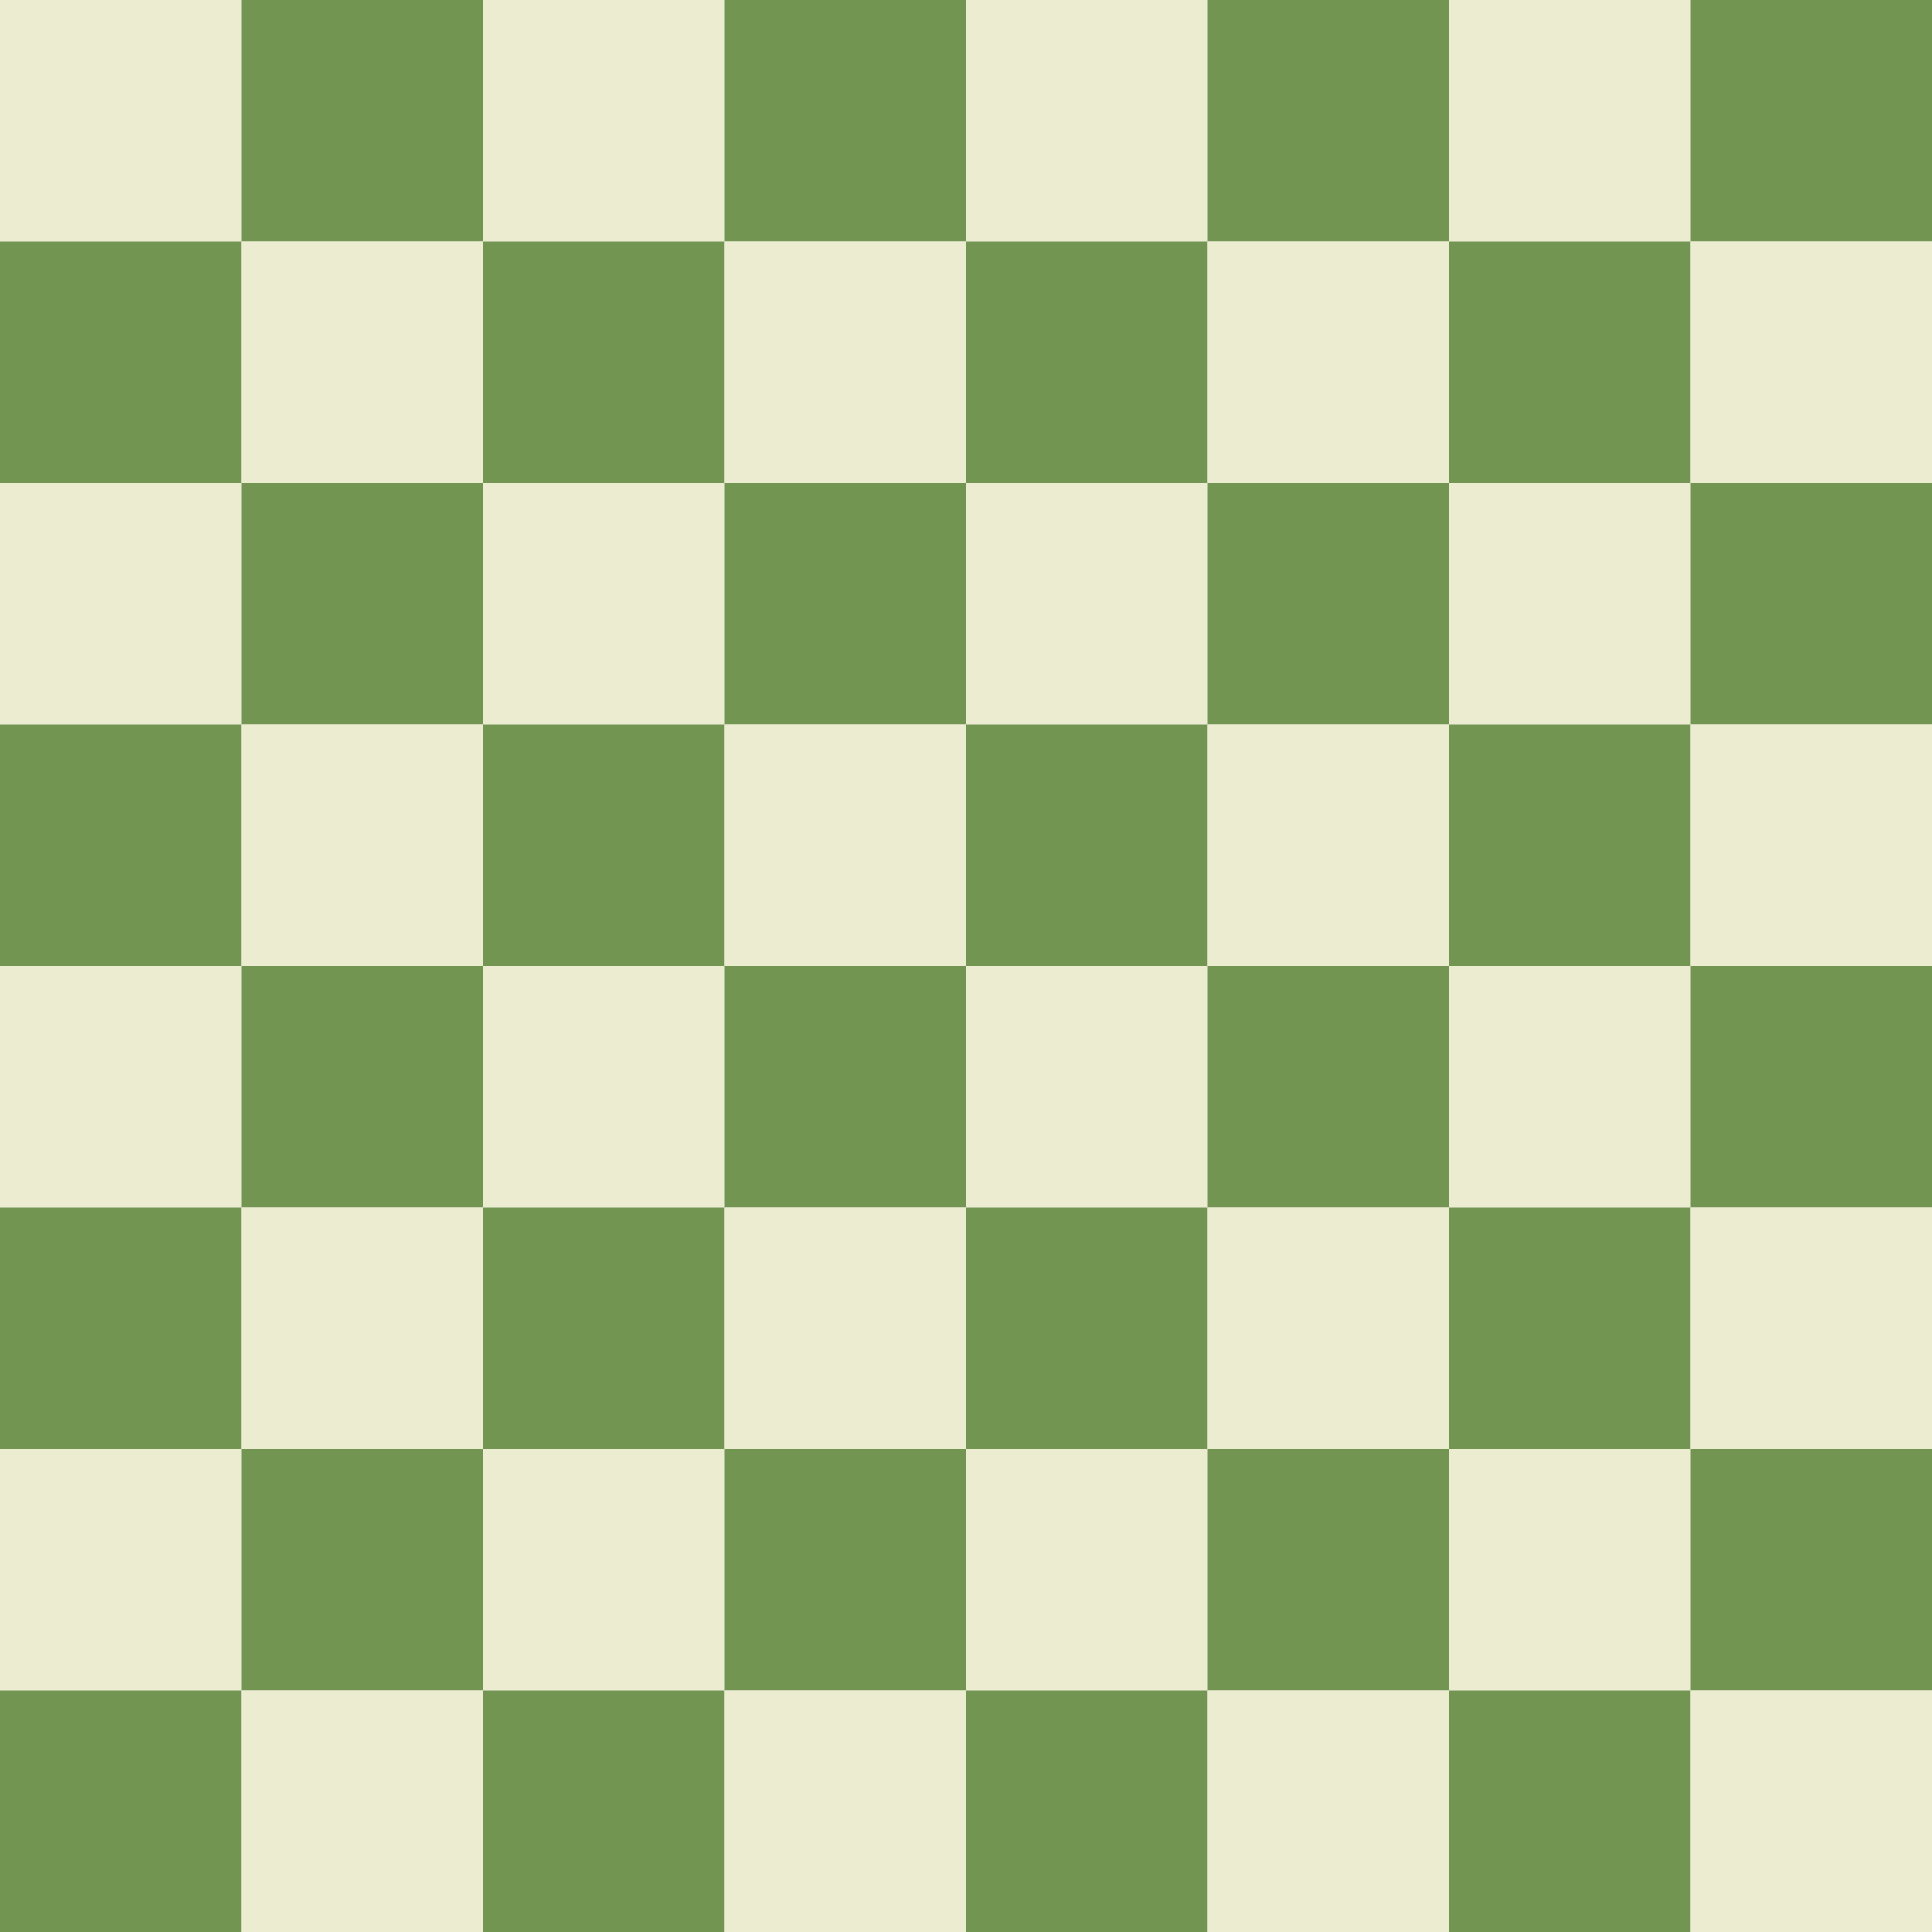
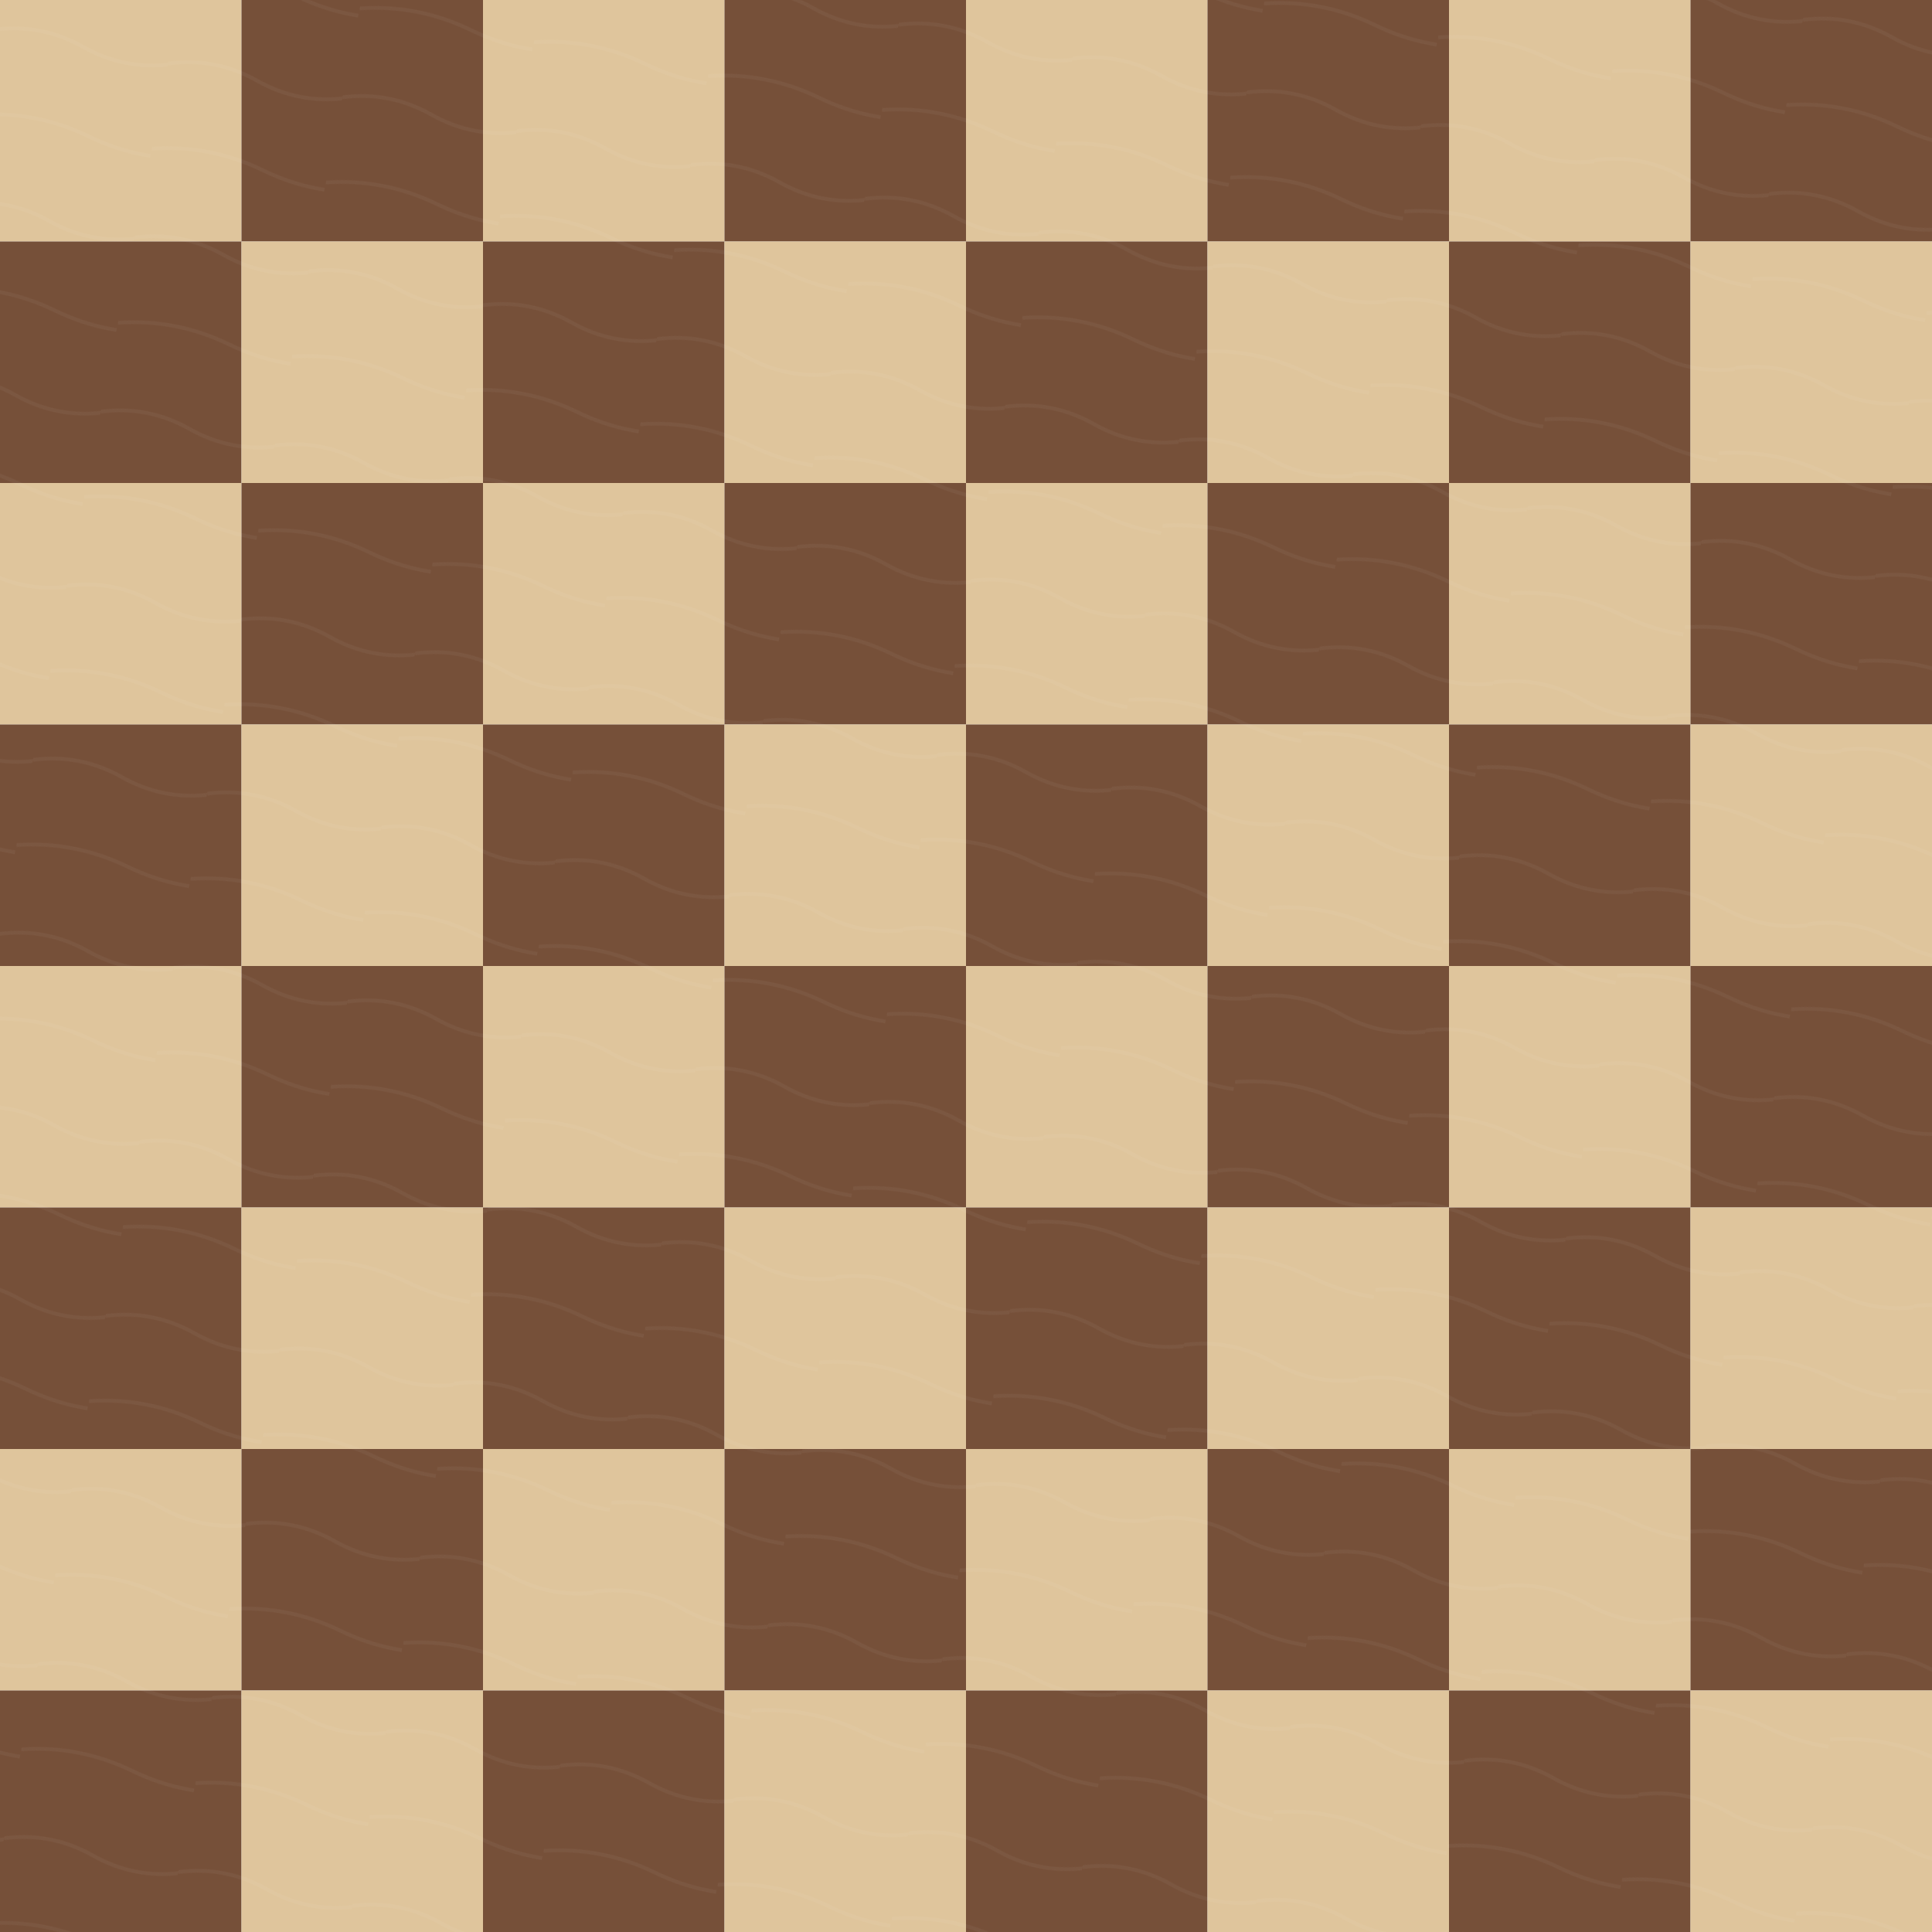
<svg xmlns="http://www.w3.org/2000/svg" width="512" height="512" viewBox="0 0 512 512">
-   <rect x="0" y="0" width="64" height="64" fill="#ebecd0" />
-   <rect x="64" y="0" width="64" height="64" fill="#739552" />
-   <rect x="128" y="0" width="64" height="64" fill="#ebecd0" />
-   <rect x="192" y="0" width="64" height="64" fill="#739552" />
-   <rect x="256" y="0" width="64" height="64" fill="#ebecd0" />
-   <rect x="320" y="0" width="64" height="64" fill="#739552" />
-   <rect x="384" y="0" width="64" height="64" fill="#ebecd0" />
-   <rect x="448" y="0" width="64" height="64" fill="#739552" />
-   <rect x="0" y="64" width="64" height="64" fill="#739552" />
-   <rect x="64" y="64" width="64" height="64" fill="#ebecd0" />
-   <rect x="128" y="64" width="64" height="64" fill="#739552" />
-   <rect x="192" y="64" width="64" height="64" fill="#ebecd0" />
-   <rect x="256" y="64" width="64" height="64" fill="#739552" />
-   <rect x="320" y="64" width="64" height="64" fill="#ebecd0" />
-   <rect x="384" y="64" width="64" height="64" fill="#739552" />
-   <rect x="448" y="64" width="64" height="64" fill="#ebecd0" />
-   <rect x="0" y="128" width="64" height="64" fill="#ebecd0" />
-   <rect x="64" y="128" width="64" height="64" fill="#739552" />
-   <rect x="128" y="128" width="64" height="64" fill="#ebecd0" />
-   <rect x="192" y="128" width="64" height="64" fill="#739552" />
-   <rect x="256" y="128" width="64" height="64" fill="#ebecd0" />
-   <rect x="320" y="128" width="64" height="64" fill="#739552" />
-   <rect x="384" y="128" width="64" height="64" fill="#ebecd0" />
-   <rect x="448" y="128" width="64" height="64" fill="#739552" />
-   <rect x="0" y="192" width="64" height="64" fill="#739552" />
-   <rect x="64" y="192" width="64" height="64" fill="#ebecd0" />
-   <rect x="128" y="192" width="64" height="64" fill="#739552" />
-   <rect x="192" y="192" width="64" height="64" fill="#ebecd0" />
-   <rect x="256" y="192" width="64" height="64" fill="#739552" />
-   <rect x="320" y="192" width="64" height="64" fill="#ebecd0" />
-   <rect x="384" y="192" width="64" height="64" fill="#739552" />
-   <rect x="448" y="192" width="64" height="64" fill="#ebecd0" />
-   <rect x="0" y="256" width="64" height="64" fill="#ebecd0" />
-   <rect x="64" y="256" width="64" height="64" fill="#739552" />
-   <rect x="128" y="256" width="64" height="64" fill="#ebecd0" />
-   <rect x="192" y="256" width="64" height="64" fill="#739552" />
-   <rect x="256" y="256" width="64" height="64" fill="#ebecd0" />
-   <rect x="320" y="256" width="64" height="64" fill="#739552" />
-   <rect x="384" y="256" width="64" height="64" fill="#ebecd0" />
-   <rect x="448" y="256" width="64" height="64" fill="#739552" />
-   <rect x="0" y="320" width="64" height="64" fill="#739552" />
-   <rect x="64" y="320" width="64" height="64" fill="#ebecd0" />
-   <rect x="128" y="320" width="64" height="64" fill="#739552" />
-   <rect x="192" y="320" width="64" height="64" fill="#ebecd0" />
-   <rect x="256" y="320" width="64" height="64" fill="#739552" />
-   <rect x="320" y="320" width="64" height="64" fill="#ebecd0" />
-   <rect x="384" y="320" width="64" height="64" fill="#739552" />
-   <rect x="448" y="320" width="64" height="64" fill="#ebecd0" />
-   <rect x="0" y="384" width="64" height="64" fill="#ebecd0" />
-   <rect x="64" y="384" width="64" height="64" fill="#739552" />
-   <rect x="128" y="384" width="64" height="64" fill="#ebecd0" />
-   <rect x="192" y="384" width="64" height="64" fill="#739552" />
-   <rect x="256" y="384" width="64" height="64" fill="#ebecd0" />
-   <rect x="320" y="384" width="64" height="64" fill="#739552" />
-   <rect x="384" y="384" width="64" height="64" fill="#ebecd0" />
-   <rect x="448" y="384" width="64" height="64" fill="#739552" />
-   <rect x="0" y="448" width="64" height="64" fill="#739552" />
-   <rect x="64" y="448" width="64" height="64" fill="#ebecd0" />
-   <rect x="128" y="448" width="64" height="64" fill="#739552" />
-   <rect x="192" y="448" width="64" height="64" fill="#ebecd0" />
-   <rect x="256" y="448" width="64" height="64" fill="#739552" />
-   <rect x="320" y="448" width="64" height="64" fill="#ebecd0" />
-   <rect x="384" y="448" width="64" height="64" fill="#739552" />
-   <rect x="448" y="448" width="64" height="64" fill="#ebecd0" />
+   <defs>
+     <pattern id="grain" width="47" height="47" patternUnits="userSpaceOnUse" patternTransform="rotate(11)">
+       <path d="M0 8 Q12 4 24 8T48 8M0 31 Q15 27 30 31T60 31" fill="none" stroke="#fff" stroke-opacity=".04" stroke-width="1" />
+     </pattern>
+   </defs>
+   <rect x="0" y="0" width="64" height="64" fill="#dfc59c" />
+   <rect x="64" y="0" width="64" height="64" fill="#765039" />
+   <rect x="128" y="0" width="64" height="64" fill="#dfc59c" />
+   <rect x="192" y="0" width="64" height="64" fill="#765039" />
+   <rect x="256" y="0" width="64" height="64" fill="#dfc59c" />
+   <rect x="320" y="0" width="64" height="64" fill="#765039" />
+   <rect x="384" y="0" width="64" height="64" fill="#dfc59c" />
+   <rect x="448" y="0" width="64" height="64" fill="#765039" />
+   <rect x="0" y="64" width="64" height="64" fill="#765039" />
+   <rect x="64" y="64" width="64" height="64" fill="#dfc59c" />
+   <rect x="128" y="64" width="64" height="64" fill="#765039" />
+   <rect x="192" y="64" width="64" height="64" fill="#dfc59c" />
+   <rect x="256" y="64" width="64" height="64" fill="#765039" />
+   <rect x="320" y="64" width="64" height="64" fill="#dfc59c" />
+   <rect x="384" y="64" width="64" height="64" fill="#765039" />
+   <rect x="448" y="64" width="64" height="64" fill="#dfc59c" />
+   <rect x="0" y="128" width="64" height="64" fill="#dfc59c" />
+   <rect x="64" y="128" width="64" height="64" fill="#765039" />
+   <rect x="128" y="128" width="64" height="64" fill="#dfc59c" />
+   <rect x="192" y="128" width="64" height="64" fill="#765039" />
+   <rect x="256" y="128" width="64" height="64" fill="#dfc59c" />
+   <rect x="320" y="128" width="64" height="64" fill="#765039" />
+   <rect x="384" y="128" width="64" height="64" fill="#dfc59c" />
+   <rect x="448" y="128" width="64" height="64" fill="#765039" />
+   <rect x="0" y="192" width="64" height="64" fill="#765039" />
+   <rect x="64" y="192" width="64" height="64" fill="#dfc59c" />
+   <rect x="128" y="192" width="64" height="64" fill="#765039" />
+   <rect x="192" y="192" width="64" height="64" fill="#dfc59c" />
+   <rect x="256" y="192" width="64" height="64" fill="#765039" />
+   <rect x="320" y="192" width="64" height="64" fill="#dfc59c" />
+   <rect x="384" y="192" width="64" height="64" fill="#765039" />
+   <rect x="448" y="192" width="64" height="64" fill="#dfc59c" />
+   <rect x="0" y="256" width="64" height="64" fill="#dfc59c" />
+   <rect x="64" y="256" width="64" height="64" fill="#765039" />
+   <rect x="128" y="256" width="64" height="64" fill="#dfc59c" />
+   <rect x="192" y="256" width="64" height="64" fill="#765039" />
+   <rect x="256" y="256" width="64" height="64" fill="#dfc59c" />
+   <rect x="320" y="256" width="64" height="64" fill="#765039" />
+   <rect x="384" y="256" width="64" height="64" fill="#dfc59c" />
+   <rect x="448" y="256" width="64" height="64" fill="#765039" />
+   <rect x="0" y="320" width="64" height="64" fill="#765039" />
+   <rect x="64" y="320" width="64" height="64" fill="#dfc59c" />
+   <rect x="128" y="320" width="64" height="64" fill="#765039" />
+   <rect x="192" y="320" width="64" height="64" fill="#dfc59c" />
+   <rect x="256" y="320" width="64" height="64" fill="#765039" />
+   <rect x="320" y="320" width="64" height="64" fill="#dfc59c" />
+   <rect x="384" y="320" width="64" height="64" fill="#765039" />
+   <rect x="448" y="320" width="64" height="64" fill="#dfc59c" />
+   <rect x="0" y="384" width="64" height="64" fill="#dfc59c" />
+   <rect x="64" y="384" width="64" height="64" fill="#765039" />
+   <rect x="128" y="384" width="64" height="64" fill="#dfc59c" />
+   <rect x="192" y="384" width="64" height="64" fill="#765039" />
+   <rect x="256" y="384" width="64" height="64" fill="#dfc59c" />
+   <rect x="320" y="384" width="64" height="64" fill="#765039" />
+   <rect x="384" y="384" width="64" height="64" fill="#dfc59c" />
+   <rect x="448" y="384" width="64" height="64" fill="#765039" />
+   <rect x="0" y="448" width="64" height="64" fill="#765039" />
+   <rect x="64" y="448" width="64" height="64" fill="#dfc59c" />
+   <rect x="128" y="448" width="64" height="64" fill="#765039" />
+   <rect x="192" y="448" width="64" height="64" fill="#dfc59c" />
+   <rect x="256" y="448" width="64" height="64" fill="#765039" />
+   <rect x="320" y="448" width="64" height="64" fill="#dfc59c" />
+   <rect x="384" y="448" width="64" height="64" fill="#765039" />
+   <rect x="448" y="448" width="64" height="64" fill="#dfc59c" />
+   <rect width="512" height="512" fill="url(#grain)" />
</svg>
